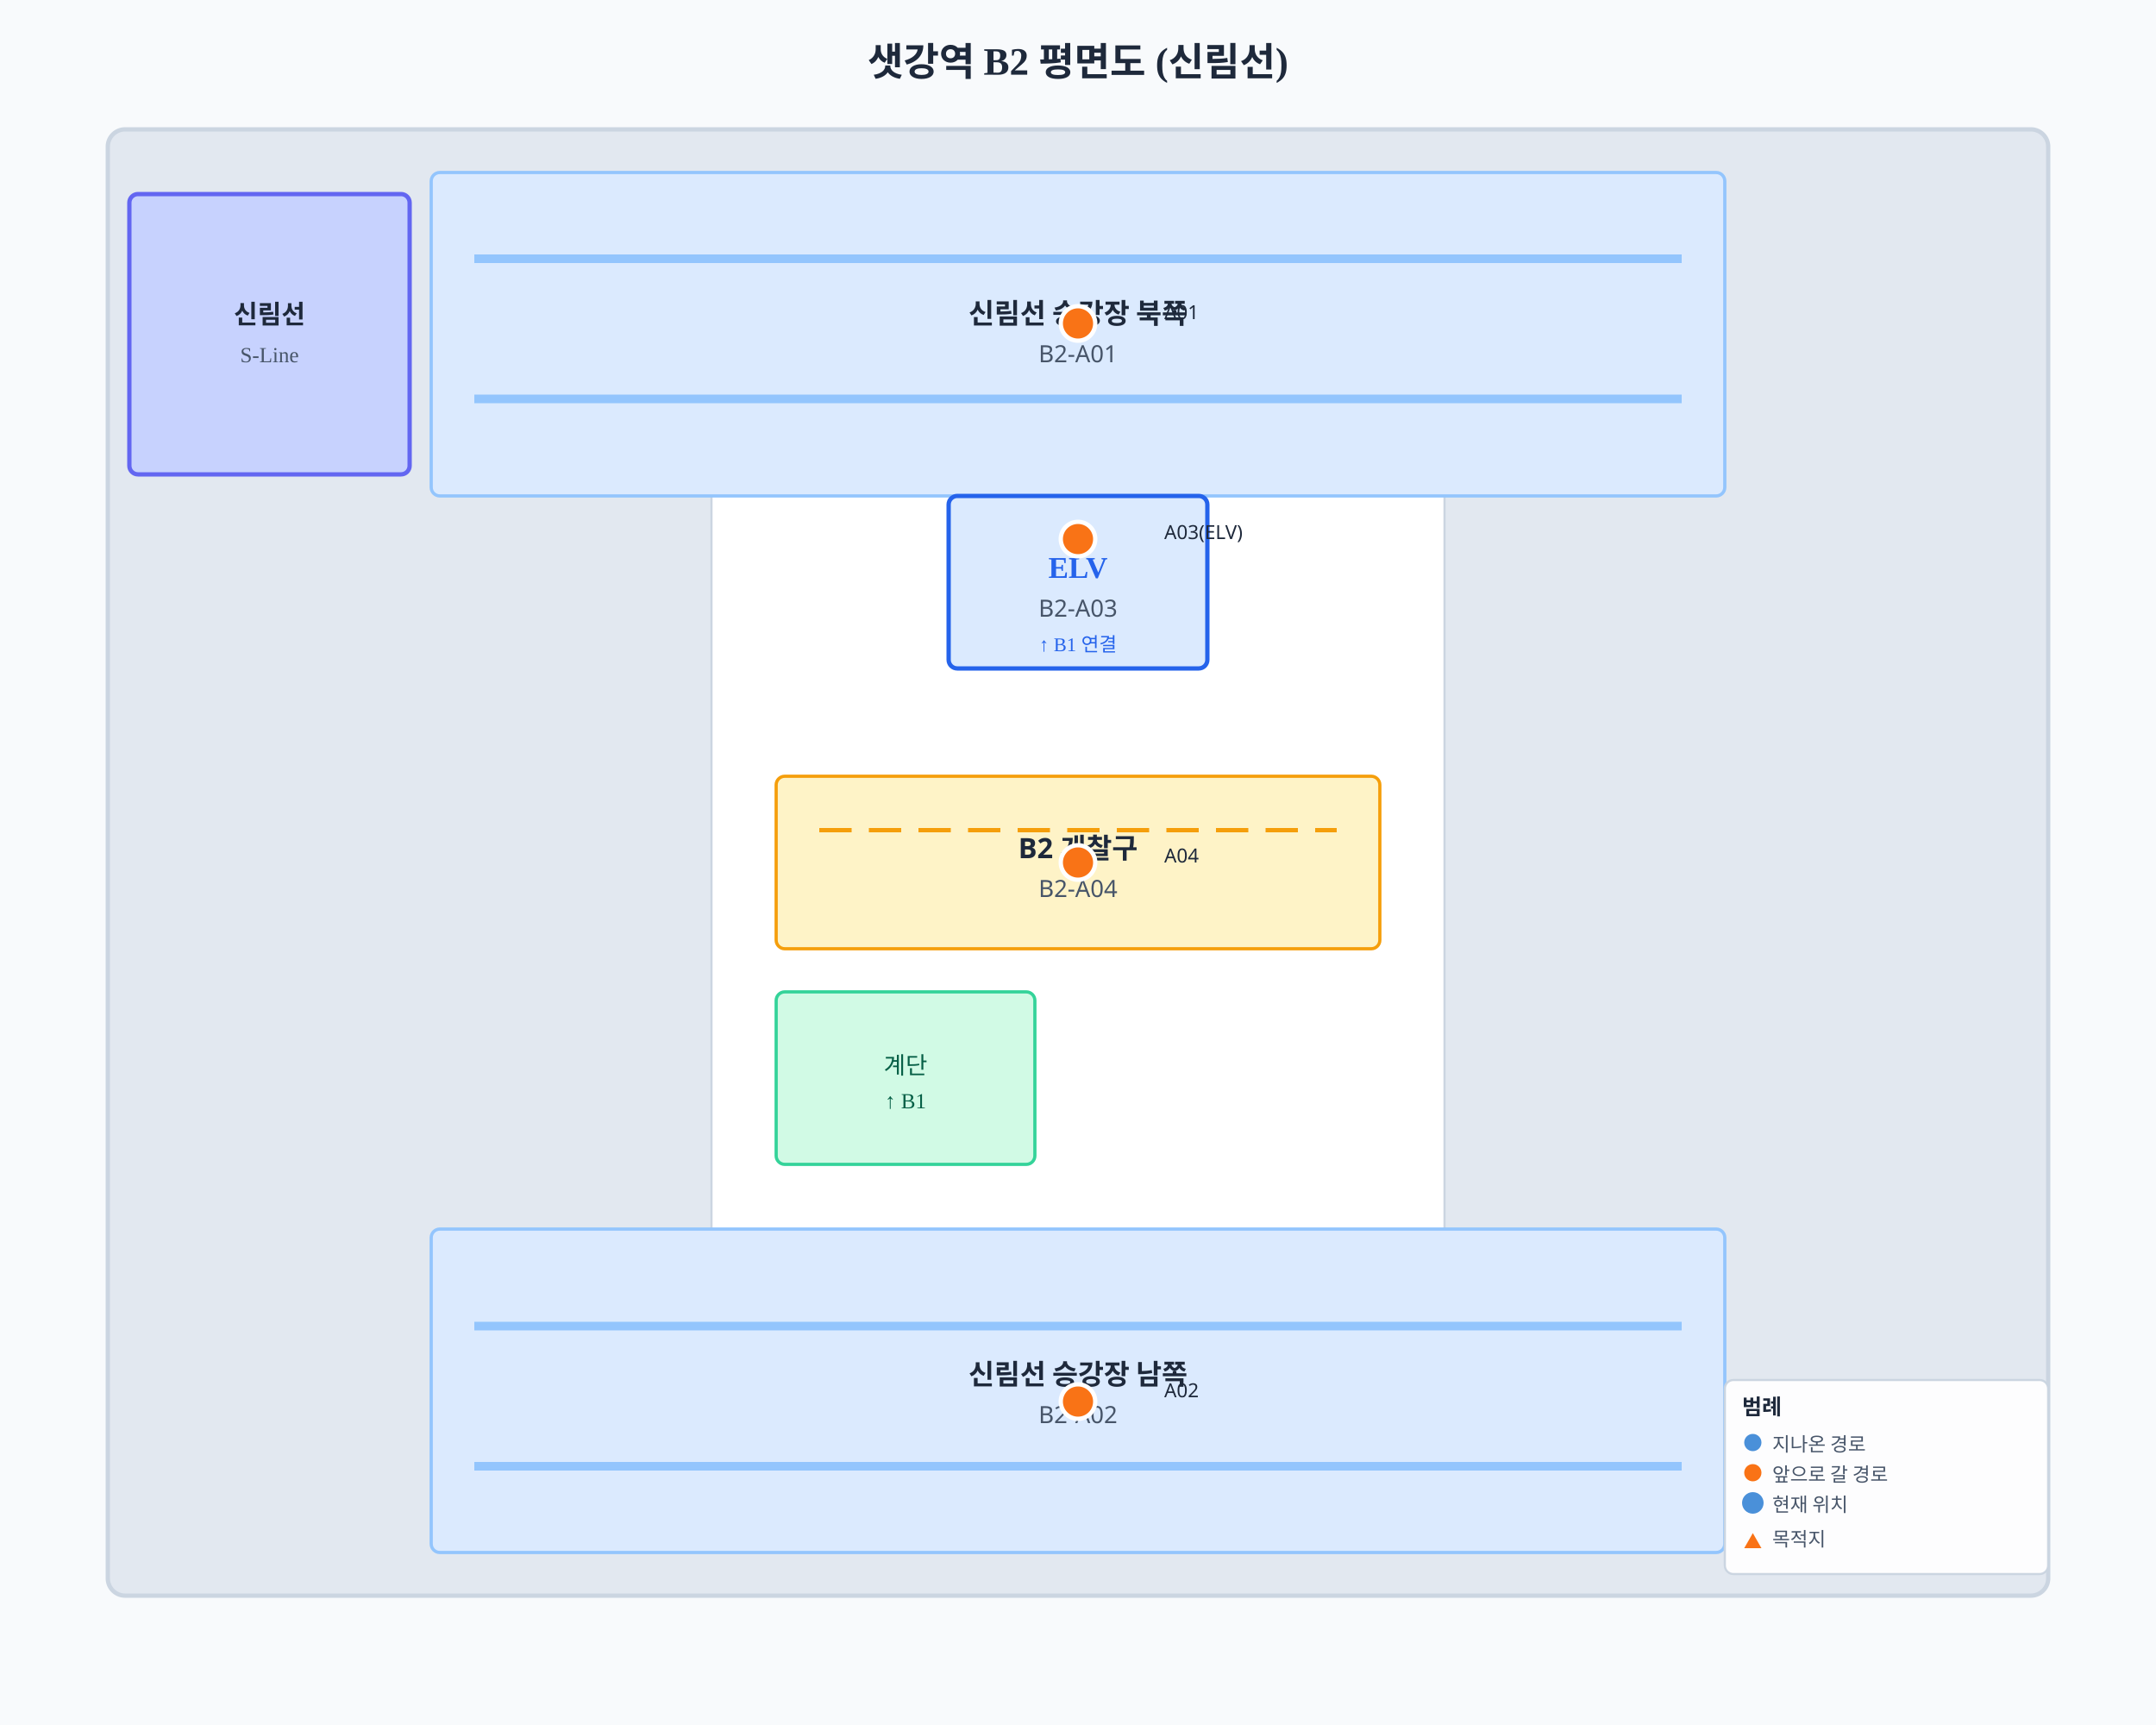
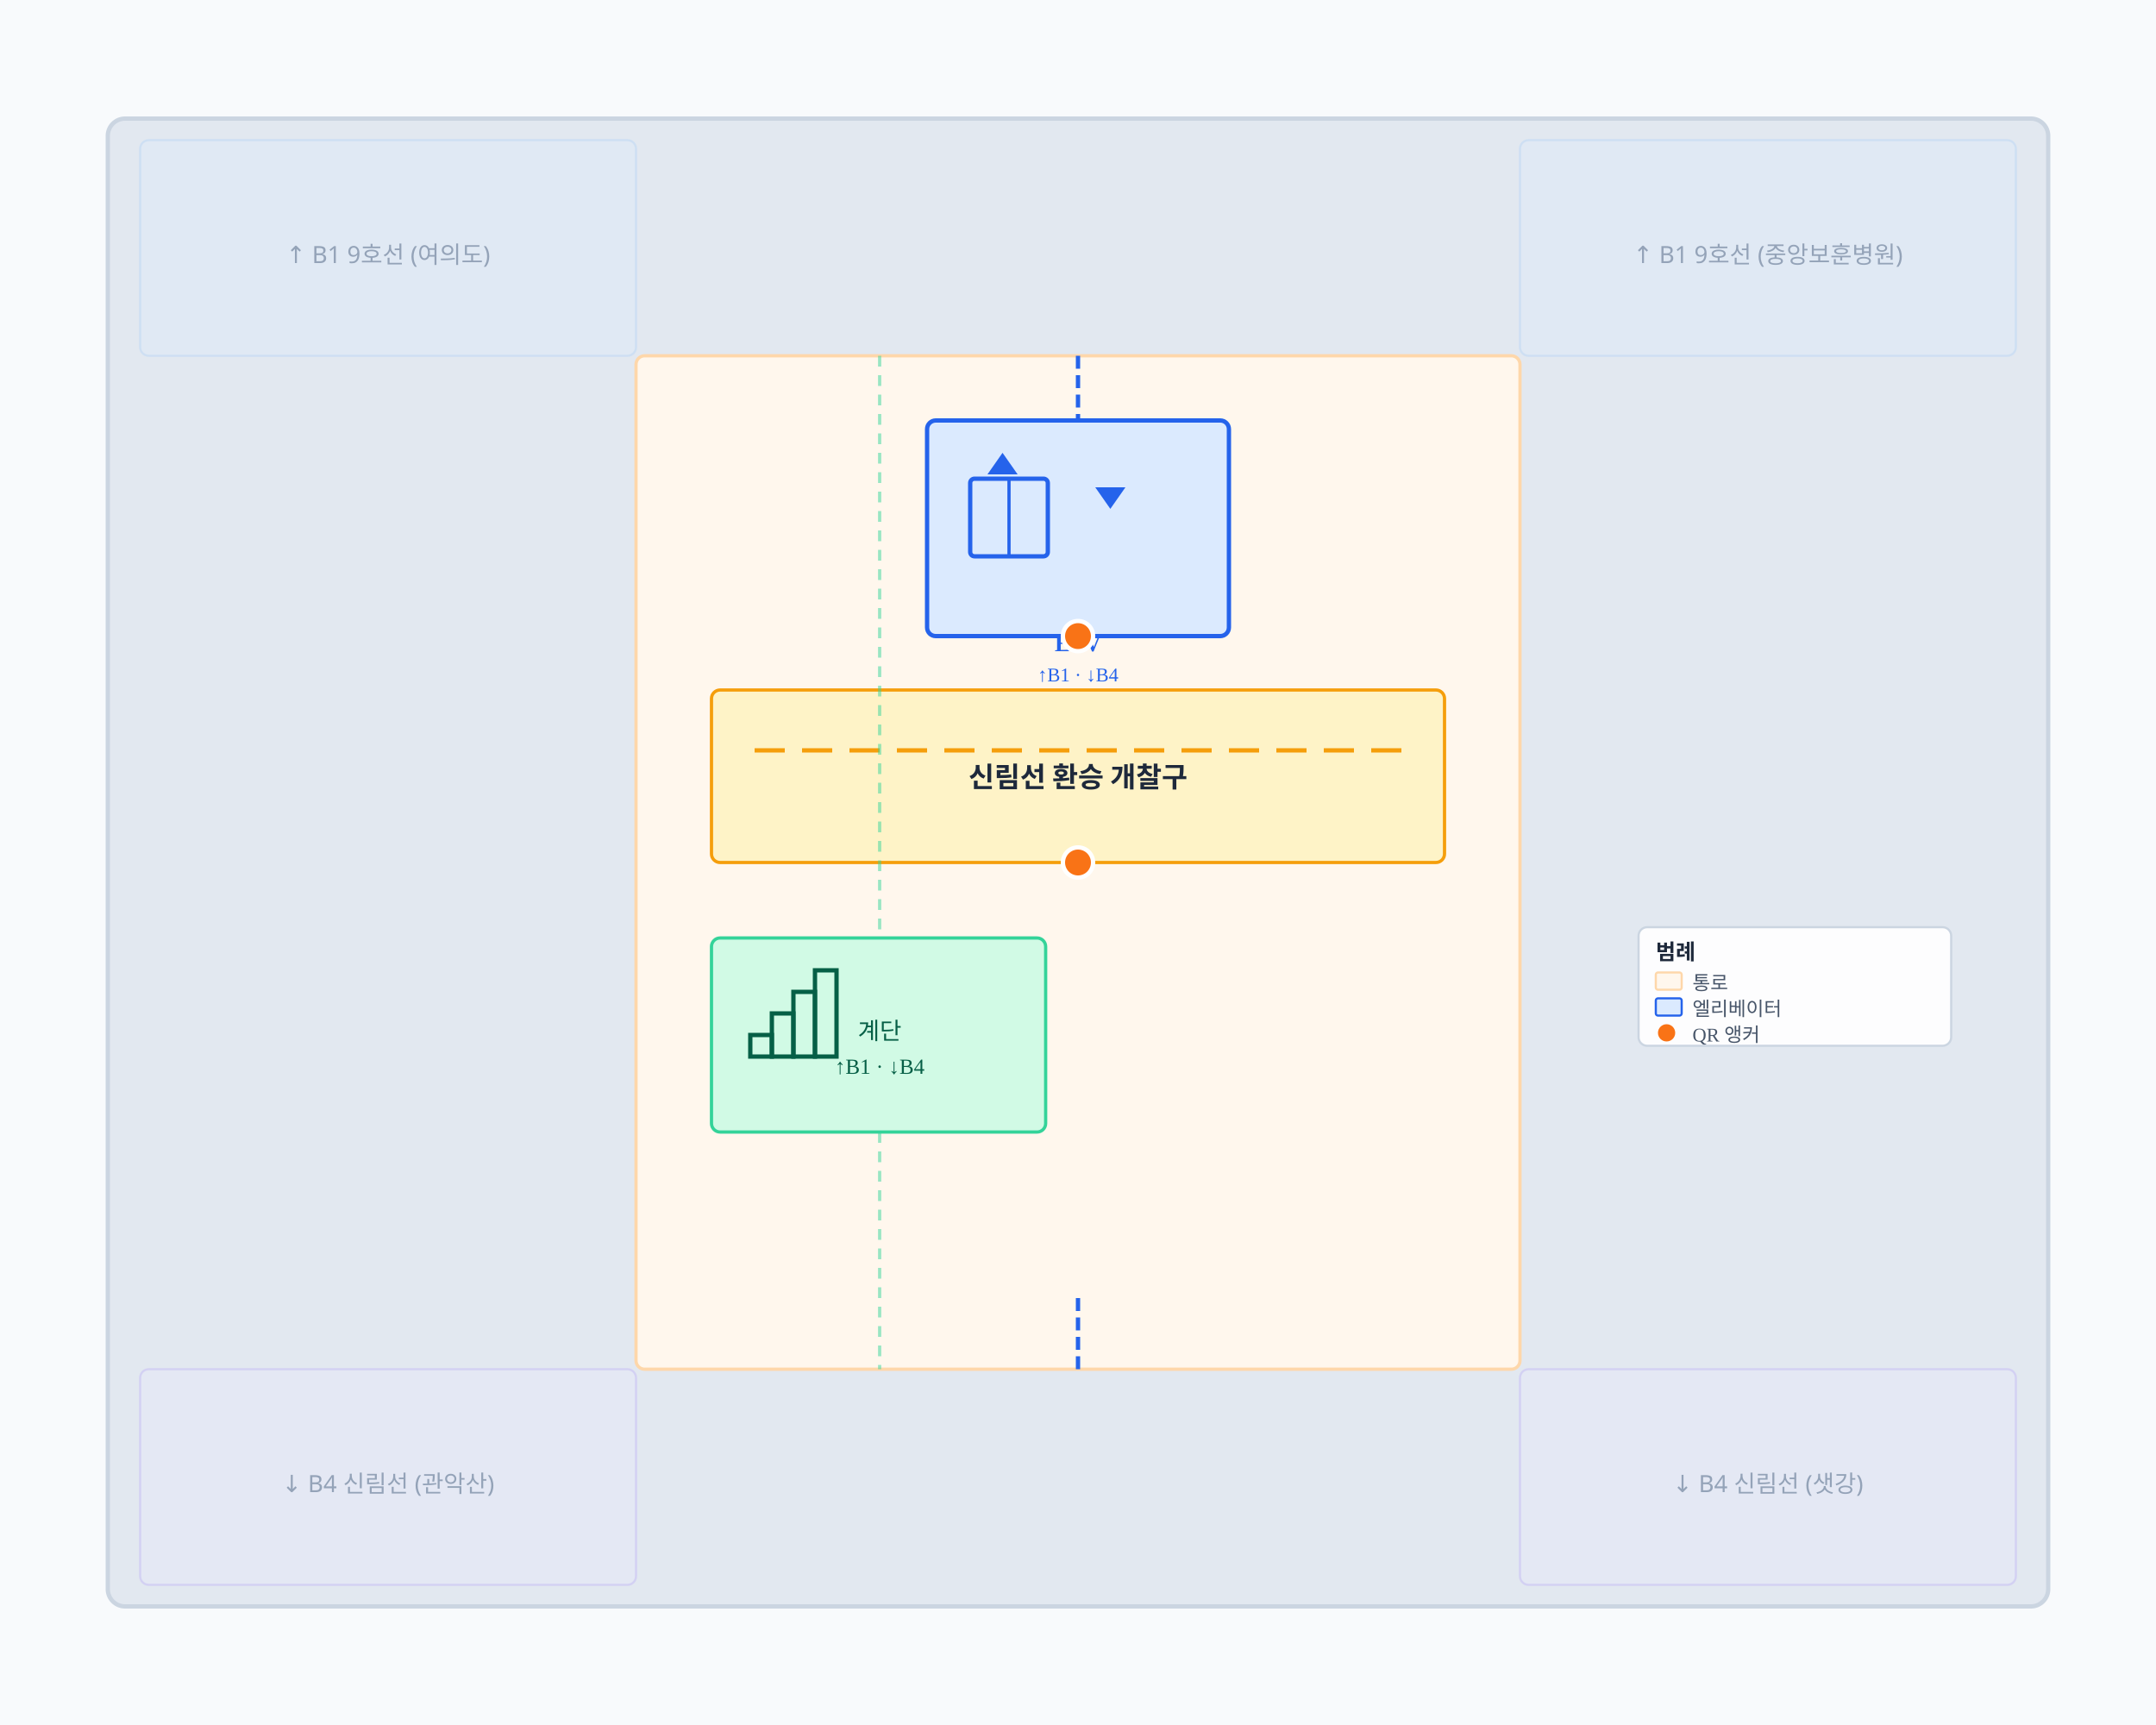
<svg xmlns="http://www.w3.org/2000/svg" viewBox="0 0 1000 800" width="100%" id="floor-b2-svg">
  <defs>
    <style>
-       .floor-label  { font: bold 13px sans-serif; fill: #1E293B; }
-       .area-label   { font: 11px sans-serif; fill: #475569; }
-       .anchor-label { font: 9px sans-serif; fill: #1E293B; }
-       .anchor-dot   { fill: #F97316; stroke: #fff; stroke-width: 2; }
-       .wall         { fill: #E2E8F0; stroke: #CBD5E1; stroke-width: 2; }
-       .platform     { fill: #DBEAFE; stroke: #93C5FD; stroke-width: 1.5; }
-       .corridor     { fill: #FFFFFF; stroke: #CBD5E1; stroke-width: 1; }
-       .gate         { fill: #FEF3C7; stroke: #F59E0B; stroke-width: 1.5; }
-       .elevator     { fill: #DBEAFE; stroke: #2563EB; stroke-width: 2; }
-       .transfer-up  { fill: #D1FAE5; stroke: #34D399; stroke-width: 1.5; }
+       .fl  { font: bold 13px sans-serif; fill: #1E293B; }
+       .al  { font: 11px sans-serif; fill: #475569; }
+       .wall     { fill: #E2E8F0; stroke: #CBD5E1; stroke-width: 2; }
+       .corridor { fill: #FFF7ED; stroke: #FED7AA; stroke-width: 1.5; }
+       .gate     { fill: #FEF3C7; stroke: #F59E0B; stroke-width: 1.5; }
+       .dim-up   { fill: #DBEAFE; stroke: #93C5FD; stroke-width: 1; opacity: 0.25; }
+       .dim-txt  { font: 11px sans-serif; fill: #94A3B8; }
    </style>
-     <marker id="b2-arrow" markerWidth="8" markerHeight="6" refX="7" refY="3" orient="auto">
-       <polygon points="0 0, 8 3, 0 6" fill="#2563EB" />
-     </marker>
-     <marker id="b2-arrow-blue" markerWidth="8" markerHeight="6" refX="7" refY="3" orient="auto">
-       <polygon points="0 0, 8 3, 0 6" fill="#2563EB" />
-     </marker>
  </defs>
  <rect width="1000" height="800" fill="#F8FAFC" />
-   <text x="500" y="35" text-anchor="middle" font-size="18" font-weight="bold" fill="#1E293B">샛강역 B2 평면도 (신림선)</text>
-   <rect x="50" y="60" width="900" height="680" rx="8" class="wall" />
-   <rect x="330" y="120" width="340" height="600" rx="4" class="corridor" />
-   <rect x="200" y="80" width="600" height="150" rx="4" class="platform" />
-   <text x="500" y="150" text-anchor="middle" class="floor-label">신림선 승강장 북쪽</text>
-   <text x="500" y="168" text-anchor="middle" class="area-label">B2-A01</text>
-   <line x1="220" y1="120" x2="780" y2="120" stroke="#93C5FD" stroke-width="4" />
-   <line x1="220" y1="185" x2="780" y2="185" stroke="#93C5FD" stroke-width="4" />
-   <rect x="60" y="90" width="130" height="130" rx="4" fill="#C7D2FE" stroke="#6366F1" stroke-width="2" />
-   <text x="125" y="150" text-anchor="middle" font-size="12" font-weight="bold" fill="#1E293B">신림선</text>
-   <text x="125" y="168" text-anchor="middle" font-size="10" fill="#475569">S-Line</text>
-   <rect x="200" y="570" width="600" height="150" rx="4" class="platform" />
-   <text x="500" y="642" text-anchor="middle" class="floor-label">신림선 승강장 남쪽</text>
-   <text x="500" y="660" text-anchor="middle" class="area-label">B2-A02</text>
-   <line x1="220" y1="615" x2="780" y2="615" stroke="#93C5FD" stroke-width="4" />
-   <line x1="220" y1="680" x2="780" y2="680" stroke="#93C5FD" stroke-width="4" />
-   <rect x="440" y="230" width="120" height="80" rx="4" class="elevator" />
-   <text x="500" y="268" text-anchor="middle" font-size="14" font-weight="bold" fill="#2563EB">ELV</text>
-   <text x="500" y="286" text-anchor="middle" class="area-label">B2-A03</text>
-   <text x="500" y="302" text-anchor="middle" font-size="9" fill="#2563EB">↑ B1 연결</text>
-   <rect x="360" y="360" width="280" height="80" rx="4" class="gate" />
-   <text x="500" y="398" text-anchor="middle" class="floor-label">B2 개찰구</text>
-   <text x="500" y="416" text-anchor="middle" class="area-label">B2-A04</text>
-   <line x1="380" y1="385" x2="620" y2="385" stroke="#F59E0B" stroke-width="2" stroke-dasharray="15,8" />
-   <rect x="360" y="460" width="120" height="80" rx="4" class="transfer-up" />
-   <text x="420" y="498" text-anchor="middle" font-size="11" fill="#065F46">계단</text>
-   <text x="420" y="514" text-anchor="middle" font-size="10" fill="#065F46">↑ B1</text>
-   <rect x="800" y="640" width="150" height="90" rx="4" fill="rgba(255,255,255,0.92)" stroke="#CBD5E1" />
-   <text x="808" y="656" font-size="10" font-weight="bold" fill="#1E293B">범례</text>
-   <circle cx="813" cy="669" r="4" fill="#4A90D9" />
-   <text x="822" y="673" font-size="9" fill="#475569">지나온 경로</text>
-   <circle cx="813" cy="683" r="4" fill="#F97316" />
-   <text x="822" y="687" font-size="9" fill="#475569">앞으로 갈 경로</text>
-   <circle cx="813" cy="697" r="5" fill="#4A90D9" />
-   <text x="822" y="701" font-size="9" fill="#475569">현재 위치</text>
-   <polygon points="813,711 809,718 817,718" fill="#F97316" />
-   <text x="822" y="717" font-size="9" fill="#475569">목적지</text>
-   <circle id="map-B2-A01" cx="500" cy="150" r="8" class="anchor-dot" data-anchor="B2-A01" />
-   <text x="540" y="148" class="anchor-label">A01</text>
-   <circle id="map-B2-A02" cx="500" cy="650" r="8" class="anchor-dot" data-anchor="B2-A02" />
-   <text x="540" y="648" class="anchor-label">A02</text>
-   <circle id="map-B2-A03" cx="500" cy="250" r="8" class="anchor-dot" data-anchor="B2-A03" />
-   <text x="540" y="250" class="anchor-label">A03(ELV)</text>
-   <circle id="map-B2-A04" cx="500" cy="400" r="8" class="anchor-dot" data-anchor="B2-A04" />
-   <text x="540" y="400" class="anchor-label">A04</text>
-   <g id="b2-path-overlay" />
-   <g id="b2-current-marker" style="display:none">
-     <circle r="14" fill="#4A90D9" fill-opacity="0.2">
-       <animate attributeName="r" values="10;18;10" dur="1.5s" repeatCount="indefinite" />
-       <animate attributeName="fill-opacity" values="0.3;0.05;0.3" dur="1.5s" repeatCount="indefinite" />
-     </circle>
-     <circle r="8" fill="#4A90D9" stroke="#fff" stroke-width="2" />
+   <rect x="50" y="55" width="900" height="690" rx="8" class="wall" />
+   <rect x="65" y="65" width="230" height="100" rx="4" class="dim-up" />
+   <text x="180" y="122" text-anchor="middle" class="dim-txt">↑ B1 9호선 (여의도)</text>
+   <rect x="705" y="65" width="230" height="100" rx="4" class="dim-up" />
+   <text x="820" y="122" text-anchor="middle" class="dim-txt">↑ B1 9호선 (중앙보훈병원)</text>
+   <rect x="65" y="635" width="230" height="100" rx="4" fill="#EDE9FE" stroke="#A78BFA" stroke-width="1" opacity="0.25" />
+   <text x="180" y="692" text-anchor="middle" class="dim-txt">↓ B4 신림선 (관악산)</text>
+   <rect x="705" y="635" width="230" height="100" rx="4" fill="#EDE9FE" stroke="#A78BFA" stroke-width="1" opacity="0.25" />
+   <text x="820" y="692" text-anchor="middle" class="dim-txt">↓ B4 신림선 (샛강)</text>
+   <rect x="295" y="165" width="410" height="470" rx="4" class="corridor" />
+   <rect x="330" y="320" width="340" height="80" rx="4" class="gate" />
+   <line x1="350" y1="348" x2="650" y2="348" stroke="#F59E0B" stroke-width="2" stroke-dasharray="14,8" />
+   <text x="500" y="365" text-anchor="middle" class="fl">신림선 환승 개찰구</text>
+   <circle id="map-B2-A02" cx="500" cy="400" r="7" fill="#F97316" stroke="#fff" stroke-width="2" data-anchor="B2-A02" />
+   <rect x="430" y="195" width="140" height="100" rx="4" fill="#DBEAFE" stroke="#2563EB" stroke-width="2" />
+   <g transform="translate(450,210)">
+     <polygon points="15,0 8,10 22,10" fill="#2563EB" />
+     <polygon points="65,26 58,16 72,16" fill="#2563EB" />
+     <rect x="0" y="12" width="36" height="36" rx="2" fill="none" stroke="#2563EB" stroke-width="2" />
+     <line x1="18" y1="12" x2="18" y2="48" stroke="#2563EB" stroke-width="1.5" />
  </g>
-   <g id="b2-dest-marker" style="display:none">
-     <polygon points="0,-14 4,-6 13,-6 6,0 9,9 0,4 -9,9 -6,0 -13,-6 -4,-6" fill="#F97316" stroke="#fff" stroke-width="1.5" />
+   <text x="500" y="302" text-anchor="middle" font-size="11" font-weight="bold" fill="#2563EB">ELV</text>
+   <text x="500" y="316" text-anchor="middle" font-size="9" fill="#2563EB">↑B1 · ↓B4</text>
+   <circle id="map-B2-A01" cx="500" cy="295" r="7" fill="#F97316" stroke="#fff" stroke-width="2" data-anchor="B2-A01" />
+   <rect x="330" y="435" width="155" height="90" rx="4" fill="#D1FAE5" stroke="#34D399" stroke-width="1.5" />
+   <g transform="translate(348,450)">
+     <rect x="0" y="30" width="10" height="10" fill="none" stroke="#065F46" stroke-width="2" />
+     <rect x="10" y="20" width="10" height="20" fill="none" stroke="#065F46" stroke-width="2" />
+     <rect x="20" y="10" width="10" height="30" fill="none" stroke="#065F46" stroke-width="2" />
+     <rect x="30" y="0" width="10" height="40" fill="none" stroke="#065F46" stroke-width="2" />
  </g>
+   <text x="408" y="482" text-anchor="middle" font-size="11" fill="#065F46">계단</text>
+   <text x="408" y="498" text-anchor="middle" font-size="10" fill="#065F46">↑B1 · ↓B4</text>
+   <line x1="500" y1="165" x2="500" y2="195" stroke="#2563EB" stroke-width="2" stroke-dasharray="6,3" />
+   <line x1="500" y1="635" x2="500" y2="600" stroke="#2563EB" stroke-width="2" stroke-dasharray="6,3" />
+   <line x1="408" y1="165" x2="408" y2="435" stroke="#34D399" stroke-width="1.5" stroke-dasharray="5,4" opacity="0.5" />
+   <line x1="408" y1="525" x2="408" y2="635" stroke="#34D399" stroke-width="1.5" stroke-dasharray="5,4" opacity="0.5" />
+   <rect x="760" y="430" width="145" height="55" rx="4" fill="rgba(255,255,255,0.92)" stroke="#CBD5E1" />
+   <text x="768" y="445" font-size="10" font-weight="bold" fill="#1E293B">범례</text>
+   <rect x="768" y="451" width="12" height="8" rx="1" fill="#FFF7ED" stroke="#FED7AA" />
+   <text x="785" y="459" font-size="9" fill="#475569">통로</text>
+   <rect x="768" y="463" width="12" height="8" rx="1" fill="#DBEAFE" stroke="#2563EB" />
+   <text x="785" y="471" font-size="9" fill="#475569">엘리베이터</text>
+   <circle cx="773" cy="479" r="4" fill="#F97316" />
+   <text x="785" y="483" font-size="9" fill="#475569">QR 앵커</text>
+   <g id="overlay-b2" />
</svg>
